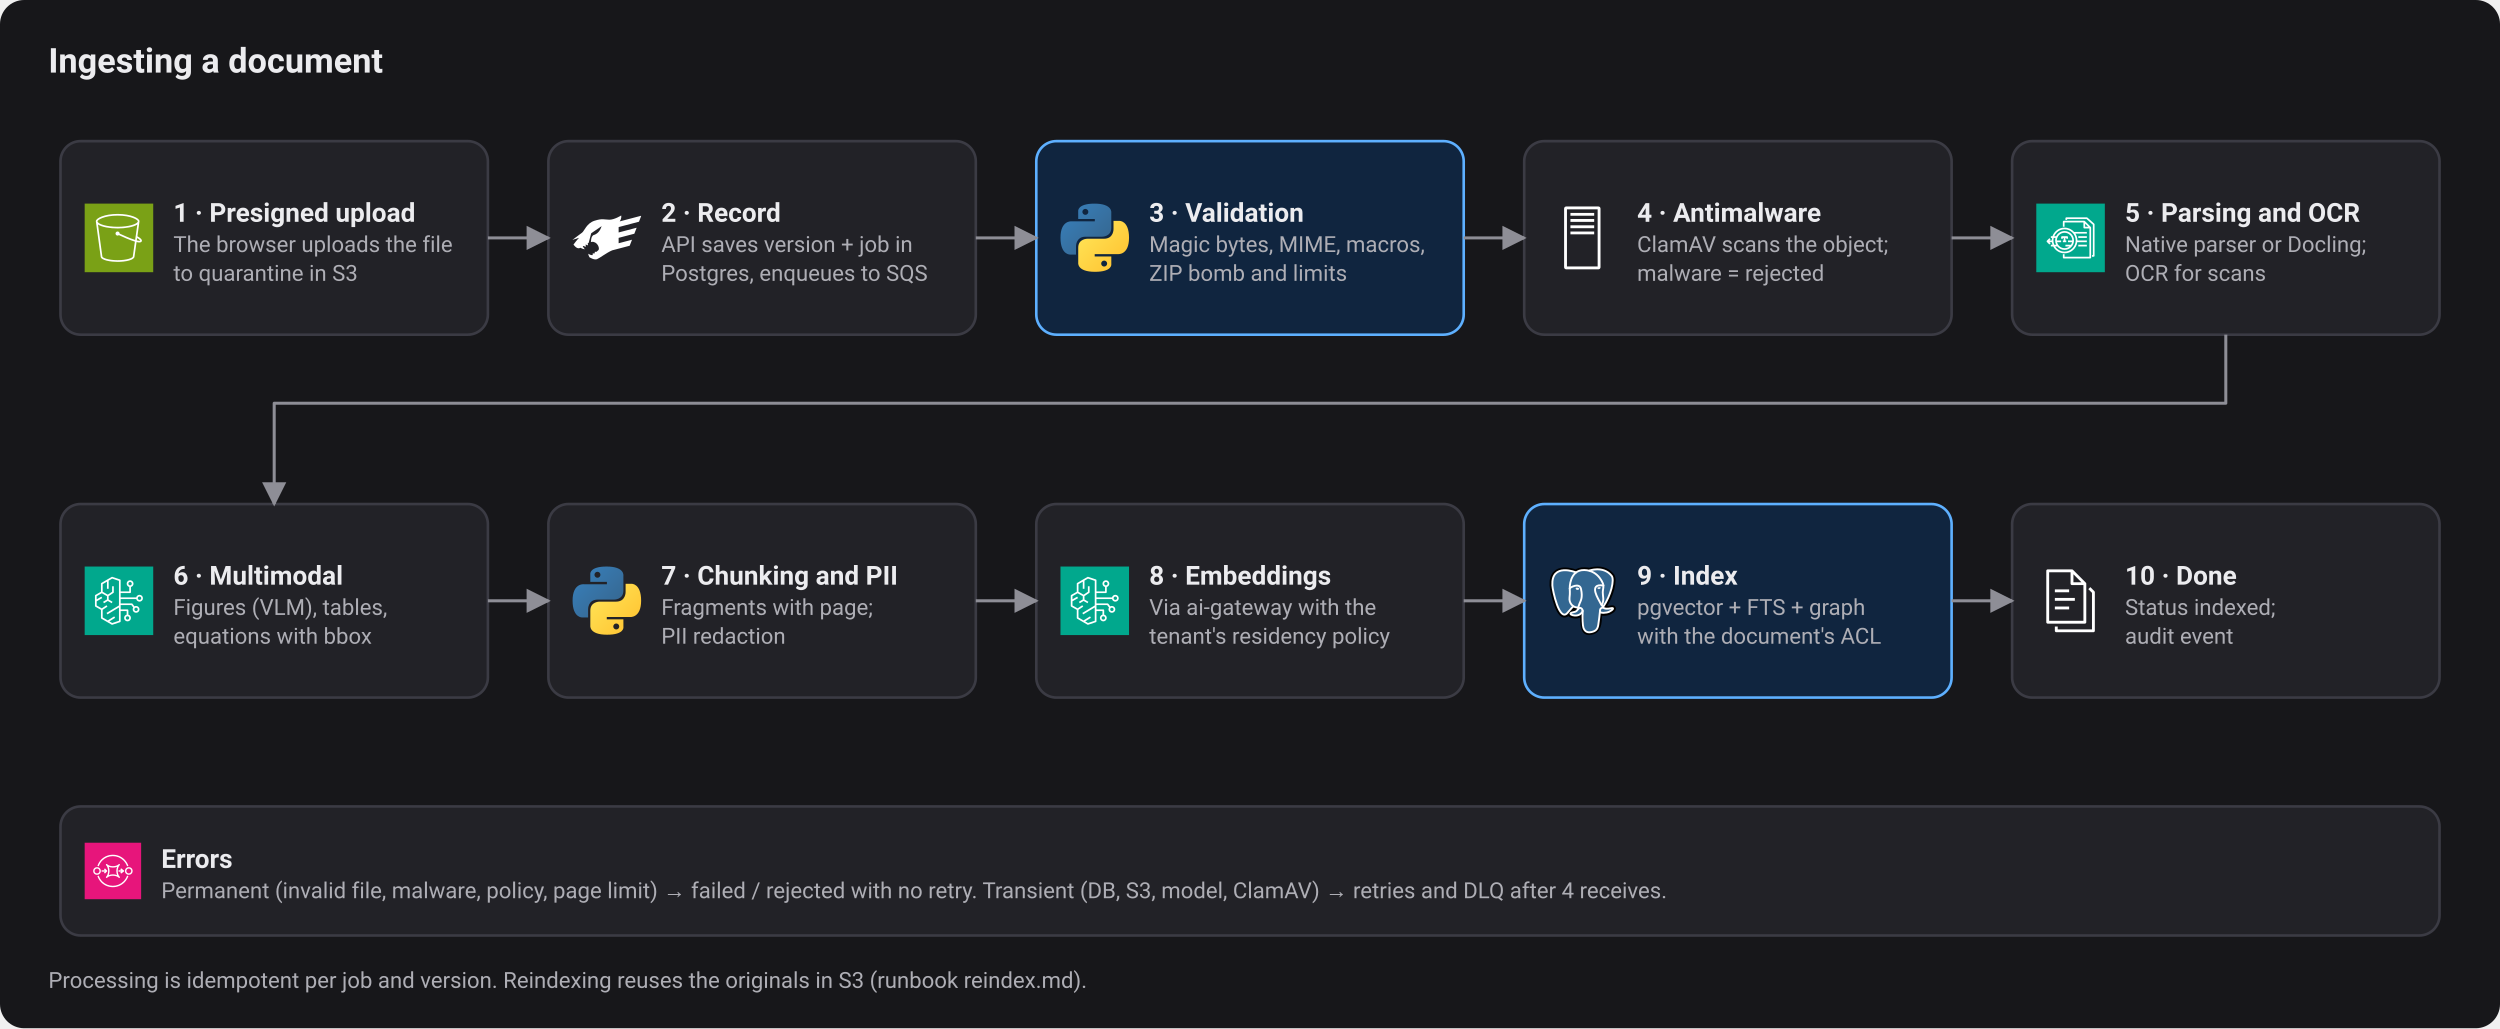
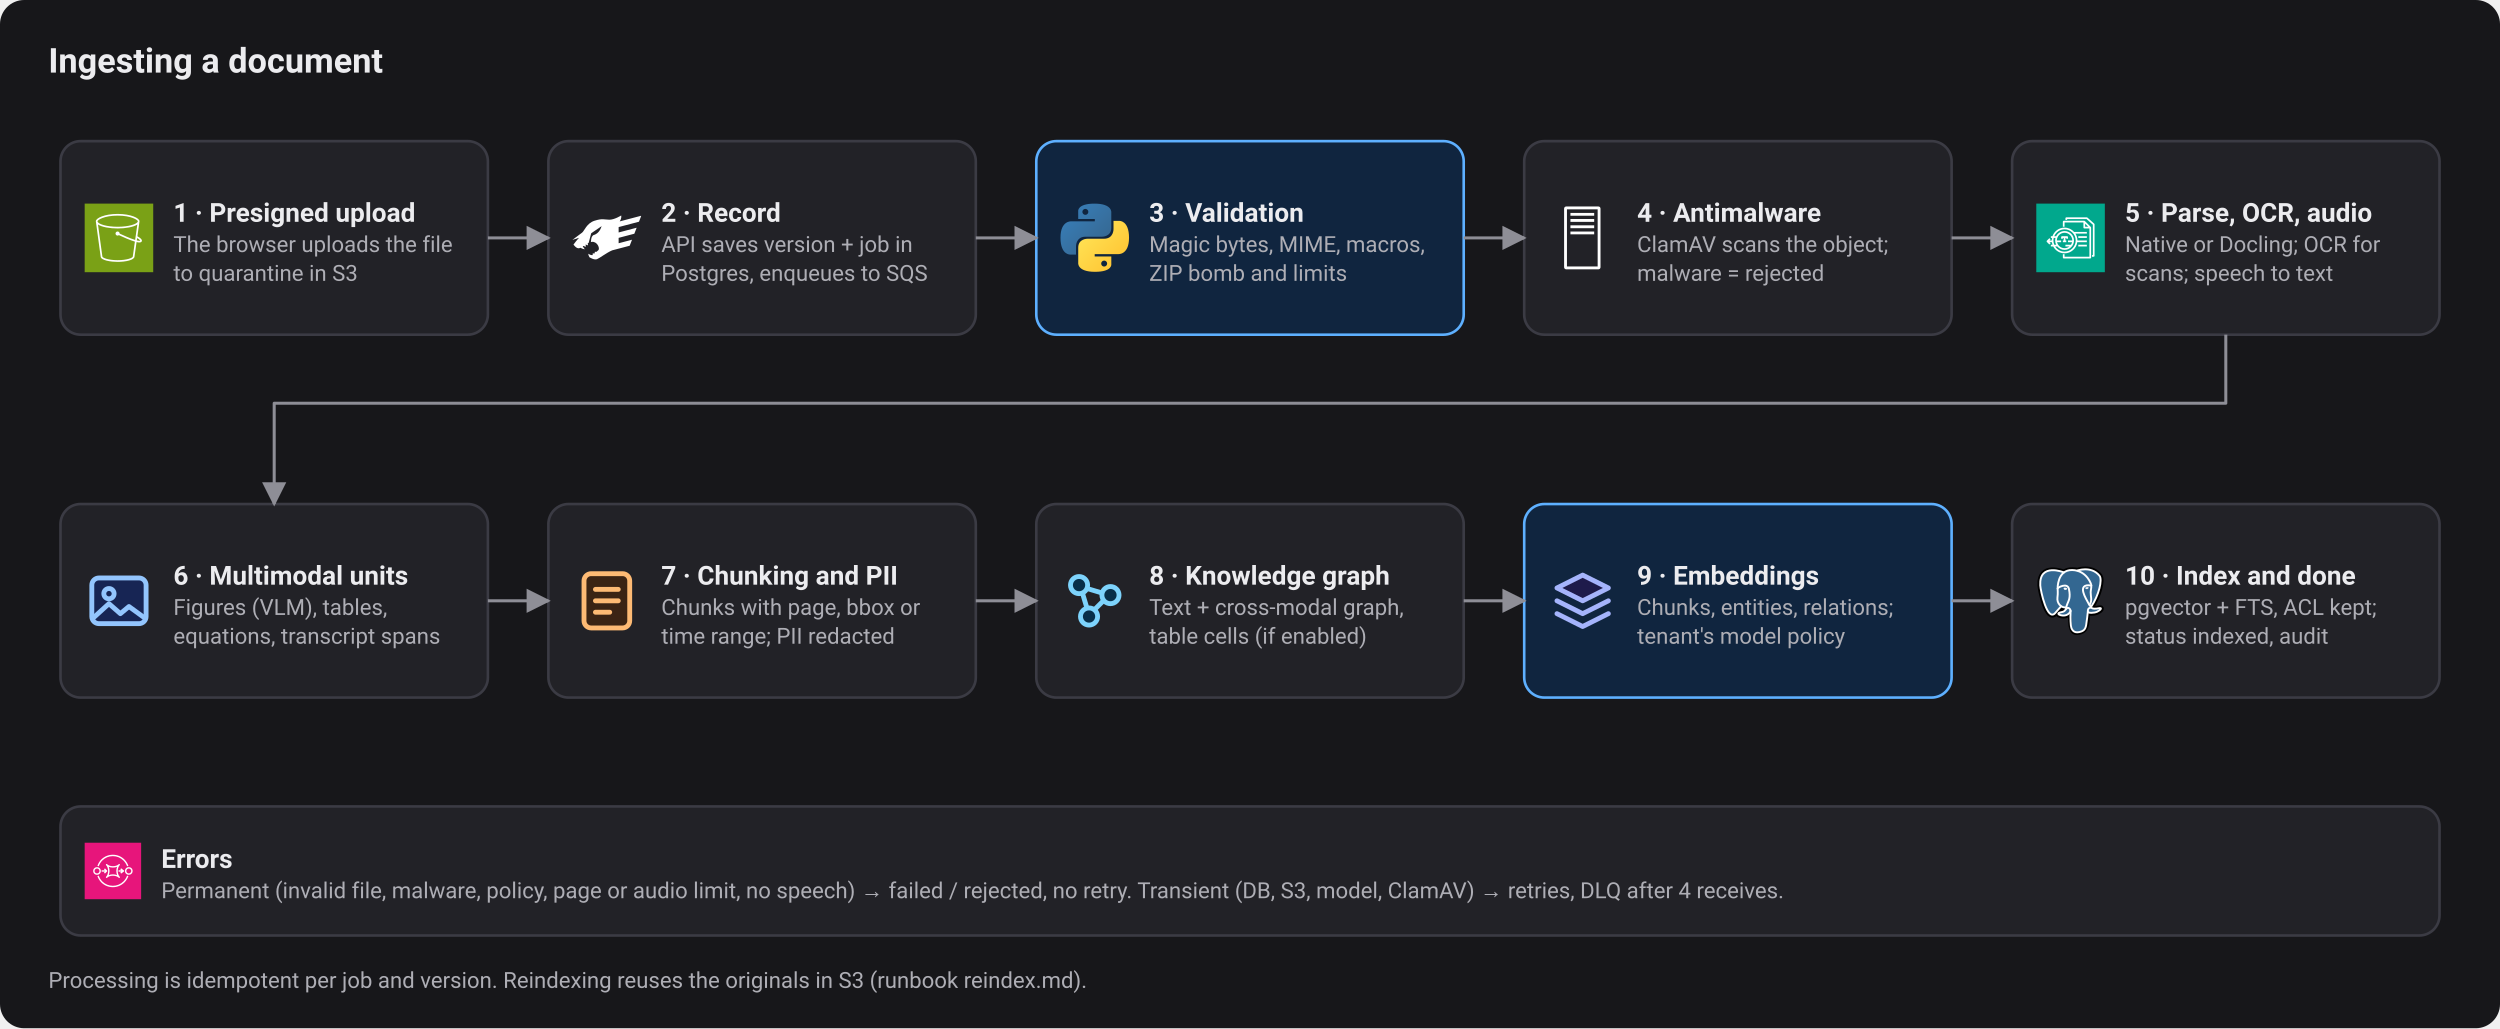
<svg xmlns="http://www.w3.org/2000/svg" viewBox="0 0 1240 510" width="1240" height="510" font-family="ui-sans-serif, system-ui, -apple-system, 'Segoe UI', Roboto, 'Helvetica Neue', Arial, sans-serif" role="img" aria-labelledby="t d">
  <defs>
    <marker id="arrow" viewBox="0 0 10 10" refX="9" refY="5" markerWidth="8" markerHeight="8" orient="auto">
      <path d="M0,0 L10,5 L0,10 z" fill="#8e8e96" />
    </marker>
    <marker id="arrow-s" viewBox="0 0 10 10" refX="1" refY="5" markerWidth="8" markerHeight="8" orient="auto-start-reverse">
      <path d="M0,0 L10,5 L0,10 z" fill="#8e8e96" />
    </marker>
  </defs>
  <rect width="1240" height="510" rx="12" fill="#17171a" />
  <text x="24.0" y="36.0" font-size="17" font-weight="700" fill="#ececef" text-anchor="start">Ingesting a document</text>
  <rect x="30" y="70" width="212" height="96" rx="10" fill="#222227" stroke="#3b3b44" stroke-width="1.3" />
  <svg x="42.0" y="101.0" width="34.0" height="34.0" viewBox="0 0 80 80" preserveAspectRatio="xMidYMid meet">
    <g stroke="none" stroke-width="1" fill="none" fill-rule="evenodd">
      <g fill="#7AA116">
        <rect x="0" y="0" width="80" height="80" />
      </g>
      <g transform="translate(12.9999, 11.9996)" fill="#FFFFFF">
        <path d="M47.836,30.893 L48.22,28.189 C51.761,30.31 51.807,31.186 51.806,31.21 C51.8,31.215 51.196,31.719 47.836,30.893 L47.836,30.893 Z M45.893,30.353 C39.773,28.501 31.25,24.591 27.801,22.961 C27.801,22.947 27.805,22.934 27.805,22.92 C27.805,21.595 26.727,20.517 25.401,20.517 C24.077,20.517 22.999,21.595 22.999,22.92 C22.999,24.245 24.077,25.323 25.401,25.323 C25.983,25.323 26.511,25.106 26.928,24.761 C30.986,26.682 39.443,30.535 45.608,32.355 L43.17,49.561 C43.163,49.608 43.16,49.655 43.16,49.702 C43.16,51.217 36.453,54 25.494,54 C14.419,54 7.641,51.217 7.641,49.702 C7.641,49.656 7.638,49.611 7.632,49.566 L2.538,12.359 C6.947,15.394 16.43,17 25.5,17 C34.556,17 44.023,15.4 48.441,12.374 L45.893,30.353 Z M2,8.478 C2.072,7.162 9.634,2 25.5,2 C41.364,2 48.927,7.161 49,8.478 L49,8.927 C48.13,11.878 38.33,15 25.5,15 C12.648,15 2.843,11.868 2,8.913 L2,8.478 Z M51,8.5 C51,5.035 41.066,0 25.5,0 C9.934,0 0,5.035 0,8.5 L0.094,9.254 L5.642,49.778 C5.775,54.31 17.861,56 25.494,56 C34.966,56 45.029,53.822 45.159,49.781 L47.555,32.884 C48.888,33.203 49.985,33.366 50.866,33.366 C52.049,33.366 52.849,33.077 53.334,32.499 C53.732,32.025 53.884,31.451 53.77,30.84 C53.511,29.456 51.868,27.964 48.522,26.055 L50.898,9.293 L51,8.5 Z" />
      </g>
    </g>
  </svg>
  <text x="86.0" y="110.0" font-size="13" font-weight="600" fill="#ececef" text-anchor="start">1 · Presigned upload</text>
  <text x="86.0" y="125.0" font-size="11" font-weight="400" fill="#aeaeb5" text-anchor="start">The browser uploads the file</text>
  <text x="86.0" y="139.3" font-size="11" font-weight="400" fill="#aeaeb5" text-anchor="start">to quarantine in S3</text>
  <rect x="272" y="70" width="212" height="96" rx="10" fill="#222227" stroke="#3b3b44" stroke-width="1.3" />
  <svg x="284.0" y="101.0" width="34.0" height="34.0" viewBox="0 0 256 167.509" preserveAspectRatio="xMidYMid meet">
    <path fill="#fff" d="M247.942 23.314 256 2.444l-.35-1.293-79.717 21.003C184.433 9.86 181.513 0 181.513 0s-25.457 16.257-44.709 15.832c-19.251-.426-25.457-5.564-54.977 3.853-29.52 9.41-37.86 38.295-46.419 44.5S0 90.603 0 90.603l.058.359 24.207-7.707S17.625 89.51 3.52 108.52l-.659-.609.025.134s11.336 17.324 22.463 14.121c1.118-.325 2.377-.859 3.753-1.56 4.48 2.495 10.327 4.947 16.783 5.622 0 0-4.37-5.08-8.016-10.86.984-.634 1.994-1.293 3.02-1.96l-.476.334 9.217 3.386-1.017-8.666c.033-.017.058-.042.091-.059l9.059 3.328-1.126-7.882a76.868 76.868 0 0 1 3.436-1.693l9.443-35.717 39.045-26.634-3.103 7.808c-7.916 19.468-22.78 24.064-22.78 24.064l-6.206 2.352c-4.612 5.455-6.556 6.798-8.14 25.107 3.72-.934 7.273-1.16 10.492-.292 16.683 4.496 22.463 24.599 17.967 30.162-1.126 1.393-3.803 3.77-7.181 6.565h-6.773l-.092 5.488c-.234.184-.467.359-.693.542h-6.89l-.083 5.355c-.609.468-1.218.918-1.801 1.36-6.473.133-14.673-5.514-14.673-5.514 0 5.139 4.28 13.046 4.28 13.046s.283-.133.758-.367c-.417.309-.65.476-.65.476s17.324 11.552 28.235 7.273c9.7-3.804 34.816-23.606 56.495-32.981l65.603-17.283 8.65-22.413-49.997 13.17V83.597l58.664-15.457 8.65-22.413-67.297 17.734V43.324z" />
  </svg>
  <text x="328.0" y="110.0" font-size="13" font-weight="600" fill="#ececef" text-anchor="start">2 · Record</text>
  <text x="328.0" y="125.0" font-size="11" font-weight="400" fill="#aeaeb5" text-anchor="start">API saves version + job in</text>
  <text x="328.0" y="139.3" font-size="11" font-weight="400" fill="#aeaeb5" text-anchor="start">Postgres, enqueues to SQS</text>
  <rect x="514" y="70" width="212" height="96" rx="10" fill="#10253f" stroke="#5eb0ff" stroke-width="1.3" />
  <svg x="526.0" y="101.0" width="34.0" height="34.0" viewBox="16 16 32 32" preserveAspectRatio="xMidYMid meet">
-     <path fill="url(#i118-a)" d="M31.885 16c-8.124 0-7.617 3.523-7.617 3.523l.01 3.65h7.752v1.095H21.197S16 23.678 16 31.876c0 8.196 4.537 7.906 4.537 7.906h2.708v-3.804s-.146-4.537 4.465-4.537h7.688s4.32.07 4.32-4.175v-7.019S40.374 16 31.885 16zm-4.275 2.454a1.394 1.394 0 1 1 0 2.79 1.393 1.393 0 0 1-1.395-1.395c0-.771.624-1.395 1.395-1.395z" />
-     <path fill="url(#i118-b)" d="M32.115 47.833c8.124 0 7.617-3.523 7.617-3.523l-.01-3.65H31.97v-1.095h10.832S48 40.155 48 31.958c0-8.197-4.537-7.906-4.537-7.906h-2.708v3.803s.146 4.537-4.465 4.537h-7.688s-4.32-.07-4.32 4.175v7.019s-.656 4.247 7.833 4.247zm4.275-2.454a1.393 1.393 0 0 1-1.395-1.395 1.394 1.394 0 1 1 1.395 1.395z" />
-     <defs>
-       <linearGradient id="i118-a" x1="19.075" x2="34.898" y1="18.782" y2="34.658" gradientUnits="userSpaceOnUse">
-         <stop stop-color="#387EB8" />
-         <stop offset="1" stop-color="#366994" />
-       </linearGradient>
-       <linearGradient id="i118-b" x1="28.809" x2="45.803" y1="28.882" y2="45.163" gradientUnits="userSpaceOnUse">
-         <stop stop-color="#FFE052" />
-         <stop offset="1" stop-color="#FFC331" />
-       </linearGradient>
-     </defs>
+     <g fill="none">
+       <path fill="url(#i154-a)" d="M31.885 16c-8.124 0-7.617 3.523-7.617 3.523l.01 3.65h7.752v1.095H21.197S16 23.678 16 31.876c0 8.196 4.537 7.906 4.537 7.906h2.708v-3.804s-.146-4.537 4.465-4.537h7.688s4.32.07 4.32-4.175v-7.019S40.374 16 31.885 16zm-4.275 2.454a1.394 1.394 0 1 1 0 2.79 1.393 1.393 0 0 1-1.395-1.395c0-.771.624-1.395 1.395-1.395z" />
+       <path fill="url(#i154-b)" d="M32.115 47.833c8.124 0 7.617-3.523 7.617-3.523l-.01-3.65H31.97v-1.095h10.832S48 40.155 48 31.958c0-8.197-4.537-7.906-4.537-7.906h-2.708v3.803s.146 4.537-4.465 4.537h-7.688s-4.32-.07-4.32 4.175v7.019s-.656 4.247 7.833 4.247zm4.275-2.454a1.393 1.393 0 0 1-1.395-1.395 1.394 1.394 0 1 1 1.395 1.395z" />
+       <defs>
+         <linearGradient id="i154-a" x1="19.075" x2="34.898" y1="18.782" y2="34.658" gradientUnits="userSpaceOnUse">
+           <stop stop-color="#387EB8" />
+           <stop offset="1" stop-color="#366994" />
+         </linearGradient>
+         <linearGradient id="i154-b" x1="28.809" x2="45.803" y1="28.882" y2="45.163" gradientUnits="userSpaceOnUse">
+           <stop stop-color="#FFE052" />
+           <stop offset="1" stop-color="#FFC331" />
+         </linearGradient>
+       </defs>
+     </g>
  </svg>
  <text x="570.0" y="110.0" font-size="13" font-weight="600" fill="#ececef" text-anchor="start">3 · Validation</text>
  <text x="570.0" y="125.0" font-size="11" font-weight="400" fill="#aeaeb5" text-anchor="start">Magic bytes, MIME, macros,</text>
  <text x="570.0" y="139.3" font-size="11" font-weight="400" fill="#aeaeb5" text-anchor="start">ZIP bomb and limits</text>
  <rect x="756" y="70" width="212" height="96" rx="10" fill="#222227" stroke="#3b3b44" stroke-width="1.3" />
  <svg x="768.0" y="101.0" width="34.0" height="34.0" viewBox="0 0 48 48" preserveAspectRatio="xMidYMid meet">
    <g stroke="none" stroke-width="1" fill="none" fill-rule="evenodd">
      <path d="M15.437,21.52 L32.064,21.52 L32.064,19.52 L15.437,19.52 L15.437,21.52 Z M15.437,17.196 L32.064,17.196 L32.064,15.196 L15.437,15.196 L15.437,17.196 Z M15.437,12.762 L32.064,12.762 L32.064,10.762 L15.437,10.762 L15.437,12.762 Z M15.437,8.494 L32.064,8.494 L32.064,6.494 L15.437,6.494 L15.437,8.494 Z M13,44.013 L34.499,44.013 L34.499,4 L13,4 L13,44.013 Z M35.032,2 L12.468,2 C11.659,2 11,2.659 11,3.469 L11,44.545 C11,45.355 11.659,46.013 12.468,46.013 L35.032,46.013 C35.841,46.013 36.499,45.355 36.499,44.545 L36.499,3.469 C36.499,2.659 35.841,2 35.032,2 L35.032,2 Z" fill="#FFFFFF" />
    </g>
  </svg>
  <text x="812.0" y="110.0" font-size="13" font-weight="600" fill="#ececef" text-anchor="start">4 · Antimalware</text>
  <text x="812.0" y="125.0" font-size="11" font-weight="400" fill="#aeaeb5" text-anchor="start">ClamAV scans the object;</text>
  <text x="812.0" y="139.3" font-size="11" font-weight="400" fill="#aeaeb5" text-anchor="start">malware = rejected</text>
  <rect x="998" y="70" width="212" height="96" rx="10" fill="#222227" stroke="#3b3b44" stroke-width="1.3" />
  <svg x="1010.0" y="101.0" width="34.0" height="34.0" viewBox="0 0 80 80" preserveAspectRatio="xMidYMid meet">
    <g stroke="none" stroke-width="1" fill="none" fill-rule="evenodd">
      <g fill="#01A88D">
        <rect x="0" y="0" width="80" height="80" />
      </g>
      <path d="M22.062,50 C24.376,53.603 28.41,56 33,56 C40.167,56 45.999,50.168 45.999,43 C45.999,35.832 40.167,30 33,30 C27.603,30 22.966,33.307 21.002,38 L23.214,38 C25.039,34.444 28.736,32 33,32 C39.065,32 43.999,36.935 43.999,43 C43.999,49.065 39.065,54 33,54 C29.591,54 26.541,52.441 24.521,50 L22.062,50 Z M37,45 L37,43 L41.999,43 C41.999,38.038 37.962,34 33,34 C28.037,34 23.999,38.038 23.999,43 L28.999,43 L28.999,45 L24.231,45 C25.144,49.002 28.725,52 33,52 C35.136,52 37.099,51.249 38.644,50 L34,50 L34,48 L40.478,48 C41.081,47.102 41.52,46.087 41.768,45 L37,45 Z M21.002,48 L23.214,48 C22.443,46.498 22,44.801 22,43 C22,41.959 22.155,40.955 22.426,40 L20.363,40 C20.134,40.965 19.999,41.966 19.999,43 C19.999,44.771 20.358,46.46 21.002,48 L21.002,48 Z M19.743,50 L17,50 L17,48 L18.874,48 C18.534,47.04 18.289,46.038 18.149,45 L15.414,45 L16.707,46.293 L15.292,47.707 L12.292,44.707 C11.903,44.316 11.903,43.684 12.292,43.293 L15.292,40.293 L16.707,41.707 L15.414,43 L18,43 C18,41.973 18.104,40.97 18.302,40 L17,40 L17,38 L18.874,38 C20.94,32.184 26.483,28 33,28 C37.427,28 41.4,29.939 44.148,33 L59,33 L59,35 L45.666,35 C47.135,37.318 47.999,40.058 47.999,43 L59,43 L59,45 L47.85,45 C46.868,52.327 40.591,58 33,58 C27.256,58 22.262,54.752 19.743,50 L19.743,50 Z M37,39 C37,38.448 36.552,38 36,38 L29.999,38 C29.447,38 28.999,38.448 28.999,39 L28.999,41 L31,41 L31,40 L32,40 L32,43 L31,43 L31,45 L35,45 L35,43 L34,43 L34,40 L35,40 L35,41 L37,41 L37,39 Z M49,40 L59,40 L59,38 L49,38 L49,40 Z M49,50 L59,50 L59,48 L49,48 L49,50 Z M57,27 L60.585,27 L57,23.414 L57,27 Z M63.707,27.293 C63.894,27.48 64,27.735 64,28 L64,63 C64,63.552 63.552,64 63,64 L32,64 C31.447,64 31,63.552 31,63 L31,59 L33,59 L33,62 L62,62 L62,29 L56,29 C55.447,29 55,28.552 55,28 L55,22 L33,22 L33,27 L31,27 L31,21 C31,20.448 31.447,20 32,20 L56,20 C56.265,20 56.519,20.105 56.707,20.293 L63.707,27.293 Z M68,24.166 L68,61 C68,61.552 67.552,62 67,62 L65,62 L65,60 L66,60 L66,24.612 L58.617,18 L36,18 L36,19 L34,19 L34,17 C34,16.448 34.447,16 35,16 L59,16 C59.246,16 59.483,16.091 59.666,16.255 L67.666,23.42 C67.878,23.61 68,23.881 68,24.166 L68,24.166 Z" fill="#FFFFFF" />
    </g>
  </svg>
-   <text x="1054.0" y="110.0" font-size="13" font-weight="600" fill="#ececef" text-anchor="start">5 · Parsing and OCR</text>
-   <text x="1054.0" y="125.0" font-size="11" font-weight="400" fill="#aeaeb5" text-anchor="start">Native parser or Docling;</text>
-   <text x="1054.0" y="139.3" font-size="11" font-weight="400" fill="#aeaeb5" text-anchor="start">OCR for scans</text>
+   <text x="1054.0" y="110.0" font-size="13" font-weight="600" fill="#ececef" text-anchor="start">5 · Parse, OCR, audio</text>
+   <text x="1054.0" y="125.0" font-size="11" font-weight="400" fill="#aeaeb5" text-anchor="start">Native or Docling; OCR for</text>
+   <text x="1054.0" y="139.3" font-size="11" font-weight="400" fill="#aeaeb5" text-anchor="start">scans; speech to text</text>
  <rect x="30" y="250" width="212" height="96" rx="10" fill="#222227" stroke="#3b3b44" stroke-width="1.3" />
-   <svg x="42.0" y="281.0" width="34.0" height="34.0" viewBox="0 0 80 80" preserveAspectRatio="xMidYMid meet">
-     <g stroke="none" stroke-width="1" fill="none" fill-rule="evenodd">
-       <g fill="#01A88D">
-         <rect x="0" y="0" width="80" height="80" />
-       </g>
-       <g transform="translate(12, 12)" fill="#FFFFFF">
-         <path d="M52,27 C50.897,27 50,26.103 50,25 C50,23.897 50.897,23 52,23 C53.103,23 54,23.897 54,25 C54,26.103 53.103,27 52,27 L52,27 Z M20.113,53.908 L16.865,52.014 L23.53,47.848 L22.47,46.152 L14.913,50.875 L9,47.426 L9,38.535 L14.555,34.832 L13.445,33.168 L7.959,36.825 L2,33.42 L2,28.58 L8.496,24.868 L7.504,23.132 L2,26.277 L2,22.58 L8,19.152 L14,22.58 L14,26.434 L9.485,29.143 L10.515,30.857 L15,28.166 L19.485,30.857 L20.515,29.143 L16,26.434 L16,22.535 L21.555,18.832 C21.833,18.646 22,18.334 22,18 L22,11 L20,11 L20,17.465 L14.959,20.825 L9,17.42 L9,8.574 L14,5.658 L14,14 L16,14 L16,4.491 L20.113,2.092 L28,4.721 L28,33.434 L13.485,42.143 L14.515,43.857 L28,35.766 L28,51.279 L20.113,53.908 Z M50,38 C50,39.103 49.103,40 48,40 C46.897,40 46,39.103 46,38 C46,36.897 46.897,36 48,36 C49.103,36 50,36.897 50,38 L50,38 Z M40,48 C40,49.103 39.103,50 38,50 C36.897,50 36,49.103 36,48 C36,46.897 36.897,46 38,46 C39.103,46 40,46.897 40,48 L40,48 Z M39,8 C39,6.897 39.897,6 41,6 C42.103,6 43,6.897 43,8 C43,9.103 42.103,10 41,10 C39.897,10 39,9.103 39,8 L39,8 Z M52,21 C50.141,21 48.589,22.28 48.142,24 L30,24 L30,19 L41,19 C41.553,19 42,18.552 42,18 L42,11.858 C43.72,11.411 45,9.858 45,8 C45,5.794 43.206,4 41,4 C38.794,4 37,5.794 37,8 C37,9.858 38.28,11.411 40,11.858 L40,17 L30,17 L30,4 C30,3.569 29.725,3.188 29.316,3.051 L20.316,0.051 C20.042,-0.039 19.744,-0.009 19.496,0.136 L7.496,7.136 C7.188,7.315 7,7.645 7,8 L7,17.42 L0.504,21.132 C0.192,21.31 0,21.641 0,22 L0,34 C0,34.359 0.192,34.69 0.504,34.868 L7,38.58 L7,48 C7,48.355 7.188,48.685 7.496,48.864 L19.496,55.864 C19.65,55.954 19.825,56 20,56 C20.106,56 20.213,55.983 20.316,55.949 L29.316,52.949 C29.725,52.812 30,52.431 30,52 L30,40 L37,40 L37,44.142 C35.28,44.589 34,46.142 34,48 C34,50.206 35.794,52 38,52 C40.206,52 42,50.206 42,48 C42,46.142 40.72,44.589 39,44.142 L39,39 C39,38.448 38.553,38 38,38 L30,38 L30,33 L42.5,33 L44.638,35.85 C44.239,36.472 44,37.207 44,38 C44,40.206 45.794,42 48,42 C50.206,42 52,40.206 52,38 C52,35.794 50.206,34 48,34 C47.316,34 46.682,34.188 46.119,34.492 L43.8,31.4 C43.611,31.148 43.314,31 43,31 L30,31 L30,26 L48.142,26 C48.589,27.72 50.141,29 52,29 C54.206,29 56,27.206 56,25 C56,22.794 54.206,21 52,21 L52,21 Z" />
-       </g>
+   <svg x="42.0" y="281.0" width="34.0" height="34.0" viewBox="0 0 24 24" preserveAspectRatio="xMidYMid meet">
+     <g fill="none" stroke="#93c5fd" stroke-width="1.7" stroke-linecap="round" stroke-linejoin="round">
+       <rect x="2.5" y="4" width="19" height="16" rx="2.5" fill="#172554" />
+       <circle cx="8.5" cy="9.5" r="1.8" />
+       <path d="m3 18 5.5-5 4 3.5 3-2.5L21 18" />
    </g>
  </svg>
-   <text x="86.0" y="290.0" font-size="13" font-weight="600" fill="#ececef" text-anchor="start">6 · Multimodal</text>
+   <text x="86.0" y="290.0" font-size="13" font-weight="600" fill="#ececef" text-anchor="start">6 · Multimodal units</text>
  <text x="86.0" y="305.0" font-size="11" font-weight="400" fill="#aeaeb5" text-anchor="start">Figures (VLM), tables,</text>
-   <text x="86.0" y="319.3" font-size="11" font-weight="400" fill="#aeaeb5" text-anchor="start">equations with bbox</text>
+   <text x="86.0" y="319.3" font-size="11" font-weight="400" fill="#aeaeb5" text-anchor="start">equations, transcript spans</text>
  <rect x="272" y="250" width="212" height="96" rx="10" fill="#222227" stroke="#3b3b44" stroke-width="1.3" />
-   <svg x="284.0" y="281.0" width="34.0" height="34.0" viewBox="16 16 32 32" preserveAspectRatio="xMidYMid meet">
-     <path fill="url(#i122-a)" d="M31.885 16c-8.124 0-7.617 3.523-7.617 3.523l.01 3.65h7.752v1.095H21.197S16 23.678 16 31.876c0 8.196 4.537 7.906 4.537 7.906h2.708v-3.804s-.146-4.537 4.465-4.537h7.688s4.32.07 4.32-4.175v-7.019S40.374 16 31.885 16zm-4.275 2.454a1.394 1.394 0 1 1 0 2.79 1.393 1.393 0 0 1-1.395-1.395c0-.771.624-1.395 1.395-1.395z" />
-     <path fill="url(#i122-b)" d="M32.115 47.833c8.124 0 7.617-3.523 7.617-3.523l-.01-3.65H31.97v-1.095h10.832S48 40.155 48 31.958c0-8.197-4.537-7.906-4.537-7.906h-2.708v3.803s.146 4.537-4.465 4.537h-7.688s-4.32-.07-4.32 4.175v7.019s-.656 4.247 7.833 4.247zm4.275-2.454a1.393 1.393 0 0 1-1.395-1.395 1.394 1.394 0 1 1 1.395 1.395z" />
-     <defs>
-       <linearGradient id="i122-a" x1="19.075" x2="34.898" y1="18.782" y2="34.658" gradientUnits="userSpaceOnUse">
-         <stop stop-color="#387EB8" />
-         <stop offset="1" stop-color="#366994" />
-       </linearGradient>
-       <linearGradient id="i122-b" x1="28.809" x2="45.803" y1="28.882" y2="45.163" gradientUnits="userSpaceOnUse">
-         <stop stop-color="#FFE052" />
-         <stop offset="1" stop-color="#FFC331" />
-       </linearGradient>
-     </defs>
+   <svg x="284.0" y="281.0" width="34.0" height="34.0" viewBox="0 0 24 24" preserveAspectRatio="xMidYMid meet">
+     <g fill="none" stroke="#fdba74" stroke-width="1.7" stroke-linecap="round" stroke-linejoin="round">
+       <rect x="4" y="2.5" width="16" height="19" rx="2.5" fill="#3b2414" />
+       <path d="M8 8h8M8 12h8M8 16h5" />
+     </g>
  </svg>
  <text x="328.0" y="290.0" font-size="13" font-weight="600" fill="#ececef" text-anchor="start">7 · Chunking and PII</text>
-   <text x="328.0" y="305.0" font-size="11" font-weight="400" fill="#aeaeb5" text-anchor="start">Fragments with page;</text>
-   <text x="328.0" y="319.3" font-size="11" font-weight="400" fill="#aeaeb5" text-anchor="start">PII redaction</text>
+   <text x="328.0" y="305.0" font-size="11" font-weight="400" fill="#aeaeb5" text-anchor="start">Chunks with page, bbox or</text>
+   <text x="328.0" y="319.3" font-size="11" font-weight="400" fill="#aeaeb5" text-anchor="start">time range; PII redacted</text>
  <rect x="514" y="250" width="212" height="96" rx="10" fill="#222227" stroke="#3b3b44" stroke-width="1.3" />
-   <svg x="526.0" y="281.0" width="34.0" height="34.0" viewBox="0 0 80 80" preserveAspectRatio="xMidYMid meet">
-     <g stroke="none" stroke-width="1" fill="none" fill-rule="evenodd">
-       <g fill="#01A88D">
-         <rect x="0" y="0" width="80" height="80" />
-       </g>
-       <g transform="translate(12, 12)" fill="#FFFFFF">
-         <path d="M52,27 C50.897,27 50,26.103 50,25 C50,23.897 50.897,23 52,23 C53.103,23 54,23.897 54,25 C54,26.103 53.103,27 52,27 L52,27 Z M20.113,53.908 L16.865,52.014 L23.53,47.848 L22.47,46.152 L14.913,50.875 L9,47.426 L9,38.535 L14.555,34.832 L13.445,33.168 L7.959,36.825 L2,33.42 L2,28.58 L8.496,24.868 L7.504,23.132 L2,26.277 L2,22.58 L8,19.152 L14,22.58 L14,26.434 L9.485,29.143 L10.515,30.857 L15,28.166 L19.485,30.857 L20.515,29.143 L16,26.434 L16,22.535 L21.555,18.832 C21.833,18.646 22,18.334 22,18 L22,11 L20,11 L20,17.465 L14.959,20.825 L9,17.42 L9,8.574 L14,5.658 L14,14 L16,14 L16,4.491 L20.113,2.092 L28,4.721 L28,33.434 L13.485,42.143 L14.515,43.857 L28,35.766 L28,51.279 L20.113,53.908 Z M50,38 C50,39.103 49.103,40 48,40 C46.897,40 46,39.103 46,38 C46,36.897 46.897,36 48,36 C49.103,36 50,36.897 50,38 L50,38 Z M40,48 C40,49.103 39.103,50 38,50 C36.897,50 36,49.103 36,48 C36,46.897 36.897,46 38,46 C39.103,46 40,46.897 40,48 L40,48 Z M39,8 C39,6.897 39.897,6 41,6 C42.103,6 43,6.897 43,8 C43,9.103 42.103,10 41,10 C39.897,10 39,9.103 39,8 L39,8 Z M52,21 C50.141,21 48.589,22.28 48.142,24 L30,24 L30,19 L41,19 C41.553,19 42,18.552 42,18 L42,11.858 C43.72,11.411 45,9.858 45,8 C45,5.794 43.206,4 41,4 C38.794,4 37,5.794 37,8 C37,9.858 38.28,11.411 40,11.858 L40,17 L30,17 L30,4 C30,3.569 29.725,3.188 29.316,3.051 L20.316,0.051 C20.042,-0.039 19.744,-0.009 19.496,0.136 L7.496,7.136 C7.188,7.315 7,7.645 7,8 L7,17.42 L0.504,21.132 C0.192,21.31 0,21.641 0,22 L0,34 C0,34.359 0.192,34.69 0.504,34.868 L7,38.58 L7,48 C7,48.355 7.188,48.685 7.496,48.864 L19.496,55.864 C19.65,55.954 19.825,56 20,56 C20.106,56 20.213,55.983 20.316,55.949 L29.316,52.949 C29.725,52.812 30,52.431 30,52 L30,40 L37,40 L37,44.142 C35.28,44.589 34,46.142 34,48 C34,50.206 35.794,52 38,52 C40.206,52 42,50.206 42,48 C42,46.142 40.72,44.589 39,44.142 L39,39 C39,38.448 38.553,38 38,38 L30,38 L30,33 L42.5,33 L44.638,35.85 C44.239,36.472 44,37.207 44,38 C44,40.206 45.794,42 48,42 C50.206,42 52,40.206 52,38 C52,35.794 50.206,34 48,34 C47.316,34 46.682,34.188 46.119,34.492 L43.8,31.4 C43.611,31.148 43.314,31 43,31 L30,31 L30,26 L48.142,26 C48.589,27.72 50.141,29 52,29 C54.206,29 56,27.206 56,25 C56,22.794 54.206,21 52,21 L52,21 Z" />
-       </g>
+   <svg x="526.0" y="281.0" width="34.0" height="34.0" viewBox="0 0 24 24" preserveAspectRatio="xMidYMid meet">
+     <g fill="none" stroke="#7dd3fc" stroke-width="1.7" stroke-linecap="round" stroke-linejoin="round">
+       <path d="M7 7l10 3M7 7l3 10M17 10l-7 7" />
+       <circle cx="6.5" cy="6.5" r="3" fill="#082f49" />
+       <circle cx="17.5" cy="10" r="3" fill="#082f49" />
+       <circle cx="10" cy="17.5" r="3" fill="#082f49" />
    </g>
  </svg>
-   <text x="570.0" y="290.0" font-size="13" font-weight="600" fill="#ececef" text-anchor="start">8 · Embeddings</text>
-   <text x="570.0" y="305.0" font-size="11" font-weight="400" fill="#aeaeb5" text-anchor="start">Via ai-gateway with the</text>
-   <text x="570.0" y="319.3" font-size="11" font-weight="400" fill="#aeaeb5" text-anchor="start">tenant's residency policy</text>
+   <text x="570.0" y="290.0" font-size="13" font-weight="600" fill="#ececef" text-anchor="start">8 · Knowledge graph</text>
+   <text x="570.0" y="305.0" font-size="11" font-weight="400" fill="#aeaeb5" text-anchor="start">Text + cross-modal graph,</text>
+   <text x="570.0" y="319.3" font-size="11" font-weight="400" fill="#aeaeb5" text-anchor="start">table cells (if enabled)</text>
  <rect x="756" y="250" width="212" height="96" rx="10" fill="#10253f" stroke="#5eb0ff" stroke-width="1.3" />
-   <svg x="768.0" y="281.0" width="34.0" height="34.0" viewBox="0 0 432.071 445.383" preserveAspectRatio="xMidYMid meet">
+   <svg x="768.0" y="281.0" width="34.0" height="34.0" viewBox="0 0 24 24" preserveAspectRatio="xMidYMid meet">
+     <g fill="none" stroke="#a5b4fc" stroke-width="1.7" stroke-linecap="round" stroke-linejoin="round">
+       <path d="M12 3 21 7.5 12 12 3 7.5Z" fill="#1e1b4b" />
+       <path d="m3 12 9 4.5 9-4.5M3 16.5 12 21l9-4.5" />
+     </g>
+   </svg>
+   <text x="812.0" y="290.0" font-size="13" font-weight="600" fill="#ececef" text-anchor="start">9 · Embeddings</text>
+   <text x="812.0" y="305.0" font-size="11" font-weight="400" fill="#aeaeb5" text-anchor="start">Chunks, entities, relations;</text>
+   <text x="812.0" y="319.3" font-size="11" font-weight="400" fill="#aeaeb5" text-anchor="start">tenant's model policy</text>
+   <rect x="998" y="250" width="212" height="96" rx="10" fill="#222227" stroke="#3b3b44" stroke-width="1.3" />
+   <svg x="1010.0" y="281.0" width="34.0" height="34.0" viewBox="0 0 432.071 445.383" preserveAspectRatio="xMidYMid meet">
    <g style="fill-rule:nonzero;clip-rule:nonzero;fill:none;stroke:#fff;stroke-width:12.465;stroke-linecap:round;stroke-linejoin:round;stroke-miterlimit:4">
      <path d="M323.205 324.227c2.833-23.601 1.984-27.062 19.563-23.239l4.463.392c13.517.615 31.199-2.174 41.587-7 22.362-10.376 35.622-27.7 13.572-23.148-50.297 10.376-53.755-6.655-53.755-6.655 53.111-78.803 75.313-178.836 56.149-203.322-52.27-66.789-142.748-35.206-144.262-34.386l-.482.089c-9.938-2.062-21.06-3.294-33.554-3.496-22.761-.374-40.032 5.967-53.133 15.904 0 0-161.408-66.498-153.899 83.628 1.597 31.936 45.777 241.655 98.47 178.31 19.259-23.163 37.871-42.748 37.871-42.748 9.242 6.14 20.307 9.272 31.912 8.147l.897-.765c-.281 2.876-.157 5.689.359 9.019-13.572 15.167-9.584 17.83-36.723 23.416-27.457 5.659-11.326 15.734-.797 18.367 12.768 3.193 42.305 7.716 62.268-20.224l-.795 3.188c5.325 4.26 4.965 30.619 5.72 49.452.756 18.834 2.017 36.409 5.856 46.771 3.839 10.36 8.369 37.05 44.036 29.406 29.809-6.388 52.6-15.582 54.677-101.107" style="fill:#000;stroke:#000;stroke-width:37.395;stroke-linecap:butt;stroke-linejoin:miter" />
      <path stroke="none" d="M402.395 271.23c-50.302 10.376-53.76-6.655-53.76-6.655 53.111-78.808 75.313-178.843 56.153-203.326-52.27-66.785-142.752-35.2-144.262-34.38l-.486.087c-9.938-2.063-21.06-3.292-33.56-3.496-22.761-.373-40.026 5.967-53.127 15.902 0 0-161.411-66.495-153.904 83.63 1.597 31.938 45.776 241.657 98.471 178.312 19.26-23.163 37.869-42.748 37.869-42.748 9.243 6.14 20.308 9.272 31.908 8.147l.901-.765c-.28 2.876-.152 5.689.361 9.019-13.575 15.167-9.586 17.83-36.723 23.416-27.459 5.659-11.328 15.734-.796 18.367 12.768 3.193 42.307 7.716 62.266-20.224l-.796 3.188c5.319 4.26 9.054 27.711 8.428 48.969-.626 21.259-1.044 35.854 3.147 47.254 4.191 11.4 8.368 37.05 44.042 29.406 29.809-6.388 45.256-22.942 47.405-50.555 1.525-19.631 4.976-16.729 5.194-34.28l2.768-8.309c3.192-26.611.507-35.196 18.872-31.203l4.463.392c13.517.615 31.208-2.174 41.591-7 22.358-10.376 35.618-27.7 13.573-23.148z" style="fill:#336791;stroke:none" />
      <path d="M215.866 286.484c-1.385 49.516.348 99.377 5.193 111.495 4.848 12.118 15.223 35.688 50.9 28.045 29.806-6.39 40.651-18.756 45.357-46.051 3.466-20.082 10.148-75.854 11.005-87.281M173.104 38.256S11.583-27.76 19.092 122.365c1.597 31.938 45.779 241.664 98.473 178.316 19.256-23.166 36.671-41.335 36.671-41.335M260.349 26.207c-5.591 1.753 89.848-34.889 144.087 34.417 19.159 24.484-3.043 124.519-56.153 203.329" />
      <path d="M348.282 263.953s3.461 17.036 53.764 6.653c22.04-4.552 8.776 12.774-13.577 23.155-18.345 8.514-59.474 10.696-60.146-1.069-1.729-30.355 21.647-21.133 19.96-28.739-1.525-6.85-11.979-13.573-18.894-30.338-6.037-14.633-82.796-126.849 21.287-110.183 3.813-.789-27.146-99.002-124.553-100.599-97.385-1.597-94.19 119.762-94.19 119.762" style="stroke-linejoin:bevel" />
      <path d="M188.604 274.334c-13.577 15.166-9.584 17.829-36.723 23.417-27.459 5.66-11.326 15.733-.797 18.365 12.768 3.195 42.307 7.718 62.266-20.229 6.078-8.509-.036-22.086-8.385-25.547-4.034-1.671-9.428-3.765-16.361 3.994z" />
      <path d="M187.715 274.069c-1.368-8.917 2.93-19.528 7.536-31.942 6.922-18.626 22.893-37.255 10.117-96.339-9.523-44.029-73.396-9.163-73.436-3.193-.039 5.968 2.889 30.26-1.067 58.548-5.162 36.913 23.488 68.132 56.479 64.938" />
      <path d="M172.517 141.7c-.288 2.039 3.733 7.48 8.976 8.207 5.234.73 9.714-3.522 9.998-5.559.284-2.039-3.732-4.285-8.977-5.015-5.237-.731-9.719.333-9.996 2.367z" style="fill:#fff;stroke-width:4.155;stroke-linecap:butt;stroke-linejoin:miter" />
      <path d="M331.941 137.543c.284 2.039-3.732 7.48-8.976 8.207-5.238.73-9.718-3.522-10.005-5.559-.277-2.039 3.74-4.285 8.979-5.015 5.239-.73 9.718.333 10.002 2.368z" style="fill:#fff;stroke-width:2.078;stroke-linecap:butt;stroke-linejoin:miter" />
      <path d="M350.676 123.432c.863 15.994-3.445 26.888-3.988 43.914-.804 24.748 11.799 53.074-7.191 81.435" />
    </g>
  </svg>
-   <text x="812.0" y="290.0" font-size="13" font-weight="600" fill="#ececef" text-anchor="start">9 · Index</text>
-   <text x="812.0" y="305.0" font-size="11" font-weight="400" fill="#aeaeb5" text-anchor="start">pgvector + FTS + graph</text>
-   <text x="812.0" y="319.3" font-size="11" font-weight="400" fill="#aeaeb5" text-anchor="start">with the document's ACL</text>
-   <rect x="998" y="250" width="212" height="96" rx="10" fill="#222227" stroke="#3b3b44" stroke-width="1.3" />
-   <svg x="1010.0" y="281.0" width="34.0" height="34.0" viewBox="0 0 48 48" preserveAspectRatio="xMidYMid meet">
-     <g stroke="none" stroke-width="1" fill="none" fill-rule="evenodd">
-       <path d="M40.708,17.292 L37.834,14.418 L36.42,15.832 L39.001,18.413 L39.001,44 L15.001,44 L15.001,42 L13.001,42 L13.001,45 C13.001,45.552 13.448,46 14.001,46 L40.001,46 C40.554,46 41.001,45.552 41.001,45 L41.001,17.999 C41.001,17.734 40.895,17.479 40.708,17.292 L40.708,17.292 Z M33,38 L33,12.999 L25.001,12.999 C24.448,12.999 24.001,12.551 24.001,11.999 L24.001,4 L9,4 L9,38 L33,38 Z M26.001,10.999 L31.586,10.999 L26.001,5.414 L26.001,10.999 Z M34,40 L8,40 C7.447,40 7,39.552 7,39 L7,3 C7,2.448 7.447,2 8,2 L25.001,2 C25.267,2 25.52,2.105 25.708,2.293 L34.707,11.292 C34.895,11.48 35,11.734 35,11.999 L35,39 C35,39.552 34.553,40 34,40 L34,40 Z M13.001,18 L23,18 L23,16 L13.001,16 L13.001,18 Z M13.001,30 L23,30 L23,28 L13.001,28 L13.001,30 Z M13.001,23.999 L27,23.999 L27,21.999 L13.001,21.999 L13.001,23.999 Z" fill="#FFFFFF" />
-     </g>
-   </svg>
-   <text x="1054.0" y="290.0" font-size="13" font-weight="600" fill="#ececef" text-anchor="start">10 · Done</text>
-   <text x="1054.0" y="305.0" font-size="11" font-weight="400" fill="#aeaeb5" text-anchor="start">Status indexed;</text>
-   <text x="1054.0" y="319.3" font-size="11" font-weight="400" fill="#aeaeb5" text-anchor="start">audit event</text>
+   <text x="1054.0" y="290.0" font-size="13" font-weight="600" fill="#ececef" text-anchor="start">10 · Index and done</text>
+   <text x="1054.0" y="305.0" font-size="11" font-weight="400" fill="#aeaeb5" text-anchor="start">pgvector + FTS, ACL kept;</text>
+   <text x="1054.0" y="319.3" font-size="11" font-weight="400" fill="#aeaeb5" text-anchor="start">status indexed, audit</text>
  <polyline points="242.0,118.0 272.0,118.0" fill="none" stroke="#8e8e96" stroke-width="1.5" stroke-linejoin="round" marker-end="url(#arrow)" />
  <polyline points="242.0,298.0 272.0,298.0" fill="none" stroke="#8e8e96" stroke-width="1.5" stroke-linejoin="round" marker-end="url(#arrow)" />
  <polyline points="484.0,118.0 514.0,118.0" fill="none" stroke="#8e8e96" stroke-width="1.5" stroke-linejoin="round" marker-end="url(#arrow)" />
  <polyline points="484.0,298.0 514.0,298.0" fill="none" stroke="#8e8e96" stroke-width="1.5" stroke-linejoin="round" marker-end="url(#arrow)" />
  <polyline points="726.0,118.0 756.0,118.0" fill="none" stroke="#8e8e96" stroke-width="1.5" stroke-linejoin="round" marker-end="url(#arrow)" />
  <polyline points="726.0,298.0 756.0,298.0" fill="none" stroke="#8e8e96" stroke-width="1.5" stroke-linejoin="round" marker-end="url(#arrow)" />
  <polyline points="968.0,118.0 998.0,118.0" fill="none" stroke="#8e8e96" stroke-width="1.5" stroke-linejoin="round" marker-end="url(#arrow)" />
  <polyline points="968.0,298.0 998.0,298.0" fill="none" stroke="#8e8e96" stroke-width="1.5" stroke-linejoin="round" marker-end="url(#arrow)" />
  <polyline points="1104.0,166.0 1104.0,200.0 136.0,200.0 136.0,250.0" fill="none" stroke="#8e8e96" stroke-width="1.5" stroke-linejoin="round" marker-end="url(#arrow)" />
  <rect x="30" y="400" width="1180" height="64" rx="10" fill="#222227" stroke="#3b3b44" stroke-width="1.3" />
  <svg x="42.0" y="418.0" width="28.0" height="28.0" viewBox="0 0 80 80" preserveAspectRatio="xMidYMid meet">
    <g stroke="none" stroke-width="1" fill="none" fill-rule="evenodd">
      <g fill="#E7157B">
        <rect x="0" y="0" width="80" height="80" />
      </g>
      <path d="M28.717,43.688 L31.719,40.722 C31.907,40.536 32.013,40.283 32.014,40.02 C32.015,39.756 31.91,39.503 31.723,39.316 L28.721,36.316 L27.302,37.718 L28.59,39.006 L24.009,39.006 L24.009,40.994 L28.606,40.994 L27.306,42.278 L28.717,43.688 Z M51.628,43.778 L55.63,40.793 C55.88,40.605 56.03,40.311 56.03,39.999 C56.03,39.686 55.88,39.391 55.629,39.203 L51.627,36.222 L50.426,37.813 L52.027,39.006 L48.024,39.006 L48.024,40.994 L52.026,40.994 L50.425,42.187 L51.628,43.778 Z M35.208,40 C35.208,42.111 34.843,44.101 34.16,45.833 C35.961,45.141 37.991,44.795 40.019,44.795 C42.048,44.795 44.078,45.141 45.877,45.833 C45.196,44.101 44.83,42.111 44.83,40 C44.83,37.889 45.196,35.9 45.877,34.167 C42.278,35.55 37.761,35.55 34.16,34.167 C34.843,35.9 35.208,37.889 35.208,40 L35.208,40 Z M30.306,49.651 C30.111,49.457 30.013,49.203 30.013,48.948 C30.013,48.694 30.111,48.439 30.306,48.245 C32.122,46.441 33.207,43.358 33.207,40 C33.207,36.642 32.122,33.559 30.306,31.755 C30.111,31.561 30.013,31.306 30.013,31.052 C30.013,30.797 30.111,30.543 30.306,30.349 C30.697,29.96 31.33,29.96 31.721,30.349 C35.598,34.202 44.44,34.202 48.318,30.349 C48.709,29.96 49.341,29.96 49.733,30.349 C49.928,30.543 50.026,30.797 50.026,31.052 C50.026,31.306 49.928,31.561 49.733,31.755 C47.916,33.559 46.832,36.642 46.832,40 C46.832,43.358 47.916,46.441 49.733,48.245 C49.928,48.439 50.026,48.694 50.026,48.948 C50.026,49.203 49.928,49.457 49.733,49.651 C49.537,49.845 49.281,49.943 49.025,49.943 C48.769,49.943 48.513,49.845 48.318,49.651 C44.44,45.798 35.598,45.798 31.721,49.651 C31.33,50.04 30.697,50.04 30.306,49.651 L30.306,49.651 Z M66.001,40.005 C66.001,39.078 65.638,38.207 64.978,37.552 C64.298,36.875 63.403,36.538 62.51,36.538 C61.616,36.538 60.722,36.875 60.041,37.552 C58.679,38.904 58.679,41.105 60.041,42.458 C61.402,43.81 63.615,43.811 64.978,42.458 C65.638,41.803 66.001,40.932 66.001,40.005 L66.001,40.005 Z M66.393,43.864 C65.323,44.928 63.917,45.459 62.51,45.459 C61.103,45.459 59.697,44.928 58.626,43.864 C56.484,41.736 56.484,38.274 58.626,36.146 C60.769,34.017 64.253,34.019 66.393,36.146 C68.536,38.274 68.536,41.736 66.393,43.864 L66.393,43.864 Z M20.98,40.028 C20.98,39.101 20.617,38.23 19.957,37.575 C19.298,36.92 18.421,36.559 17.489,36.559 C16.557,36.559 15.681,36.92 15.02,37.575 C14.361,38.23 13.999,39.101 13.999,40.028 C13.999,40.953 14.361,41.824 15.02,42.481 C16.34,43.79 18.639,43.79 19.957,42.481 C20.617,41.824 20.98,40.953 20.98,40.028 L20.98,40.028 Z M21.372,43.887 C20.302,44.95 18.896,45.482 17.489,45.482 C16.083,45.482 14.677,44.95 13.605,43.887 C11.465,41.759 11.465,38.297 13.605,36.169 C15.748,34.041 19.231,34.041 21.372,36.169 C23.514,38.297 23.514,41.759 21.372,43.887 L21.372,43.887 Z M54.896,54.856 C50.901,58.826 45.589,61.011 39.939,61.011 C34.288,61.011 28.976,58.826 24.982,54.856 C22.242,52.135 20.734,48.883 19.951,46.635 L18.06,47.285 C18.912,49.731 20.558,53.273 23.567,56.262 C27.939,60.608 33.753,63 39.939,63 C46.124,63 51.938,60.608 56.311,56.262 C58.837,53.753 60.85,50.564 61.979,47.282 L60.086,46.638 C59.053,49.638 57.21,52.557 54.896,54.856 L54.896,54.856 Z M19.95,33.366 L18.061,32.714 C19.272,29.25 21.229,26.061 23.573,23.733 C27.943,19.391 33.755,17 39.939,17 C46.123,17 51.935,19.391 56.305,23.733 C58.771,26.184 60.84,29.457 61.977,32.714 L60.088,33.366 C59.044,30.384 57.15,27.385 54.89,25.139 C50.898,21.172 45.588,18.989 39.939,18.989 C34.29,18.989 28.98,21.172 24.988,25.139 C22.854,27.26 21.065,30.182 19.95,33.366 L19.95,33.366 Z" fill="#FFFFFF" />
    </g>
  </svg>
  <text x="80.0" y="430.5" font-size="13" font-weight="600" fill="#ececef" text-anchor="start">Errors</text>
-   <text x="80.0" y="445.5" font-size="11" font-weight="400" fill="#aeaeb5" text-anchor="start">Permanent (invalid file, malware, policy, page limit) → failed / rejected with no retry.  Transient (DB, S3, model, ClamAV) → retries and DLQ after 4 receives.</text>
+   <text x="80.0" y="445.5" font-size="11" font-weight="400" fill="#aeaeb5" text-anchor="start">Permanent (invalid file, malware, policy, page or audio limit, no speech) → failed / rejected, no retry.  Transient (DB, S3, model, ClamAV) → retries, DLQ after 4 receives.</text>
  <text x="24.0" y="490.0" font-size="11" font-weight="400" fill="#aeaeb5" text-anchor="start">Processing is idempotent per job and version. Reindexing reuses the originals in S3 (runbook reindex.md).</text>
</svg>
